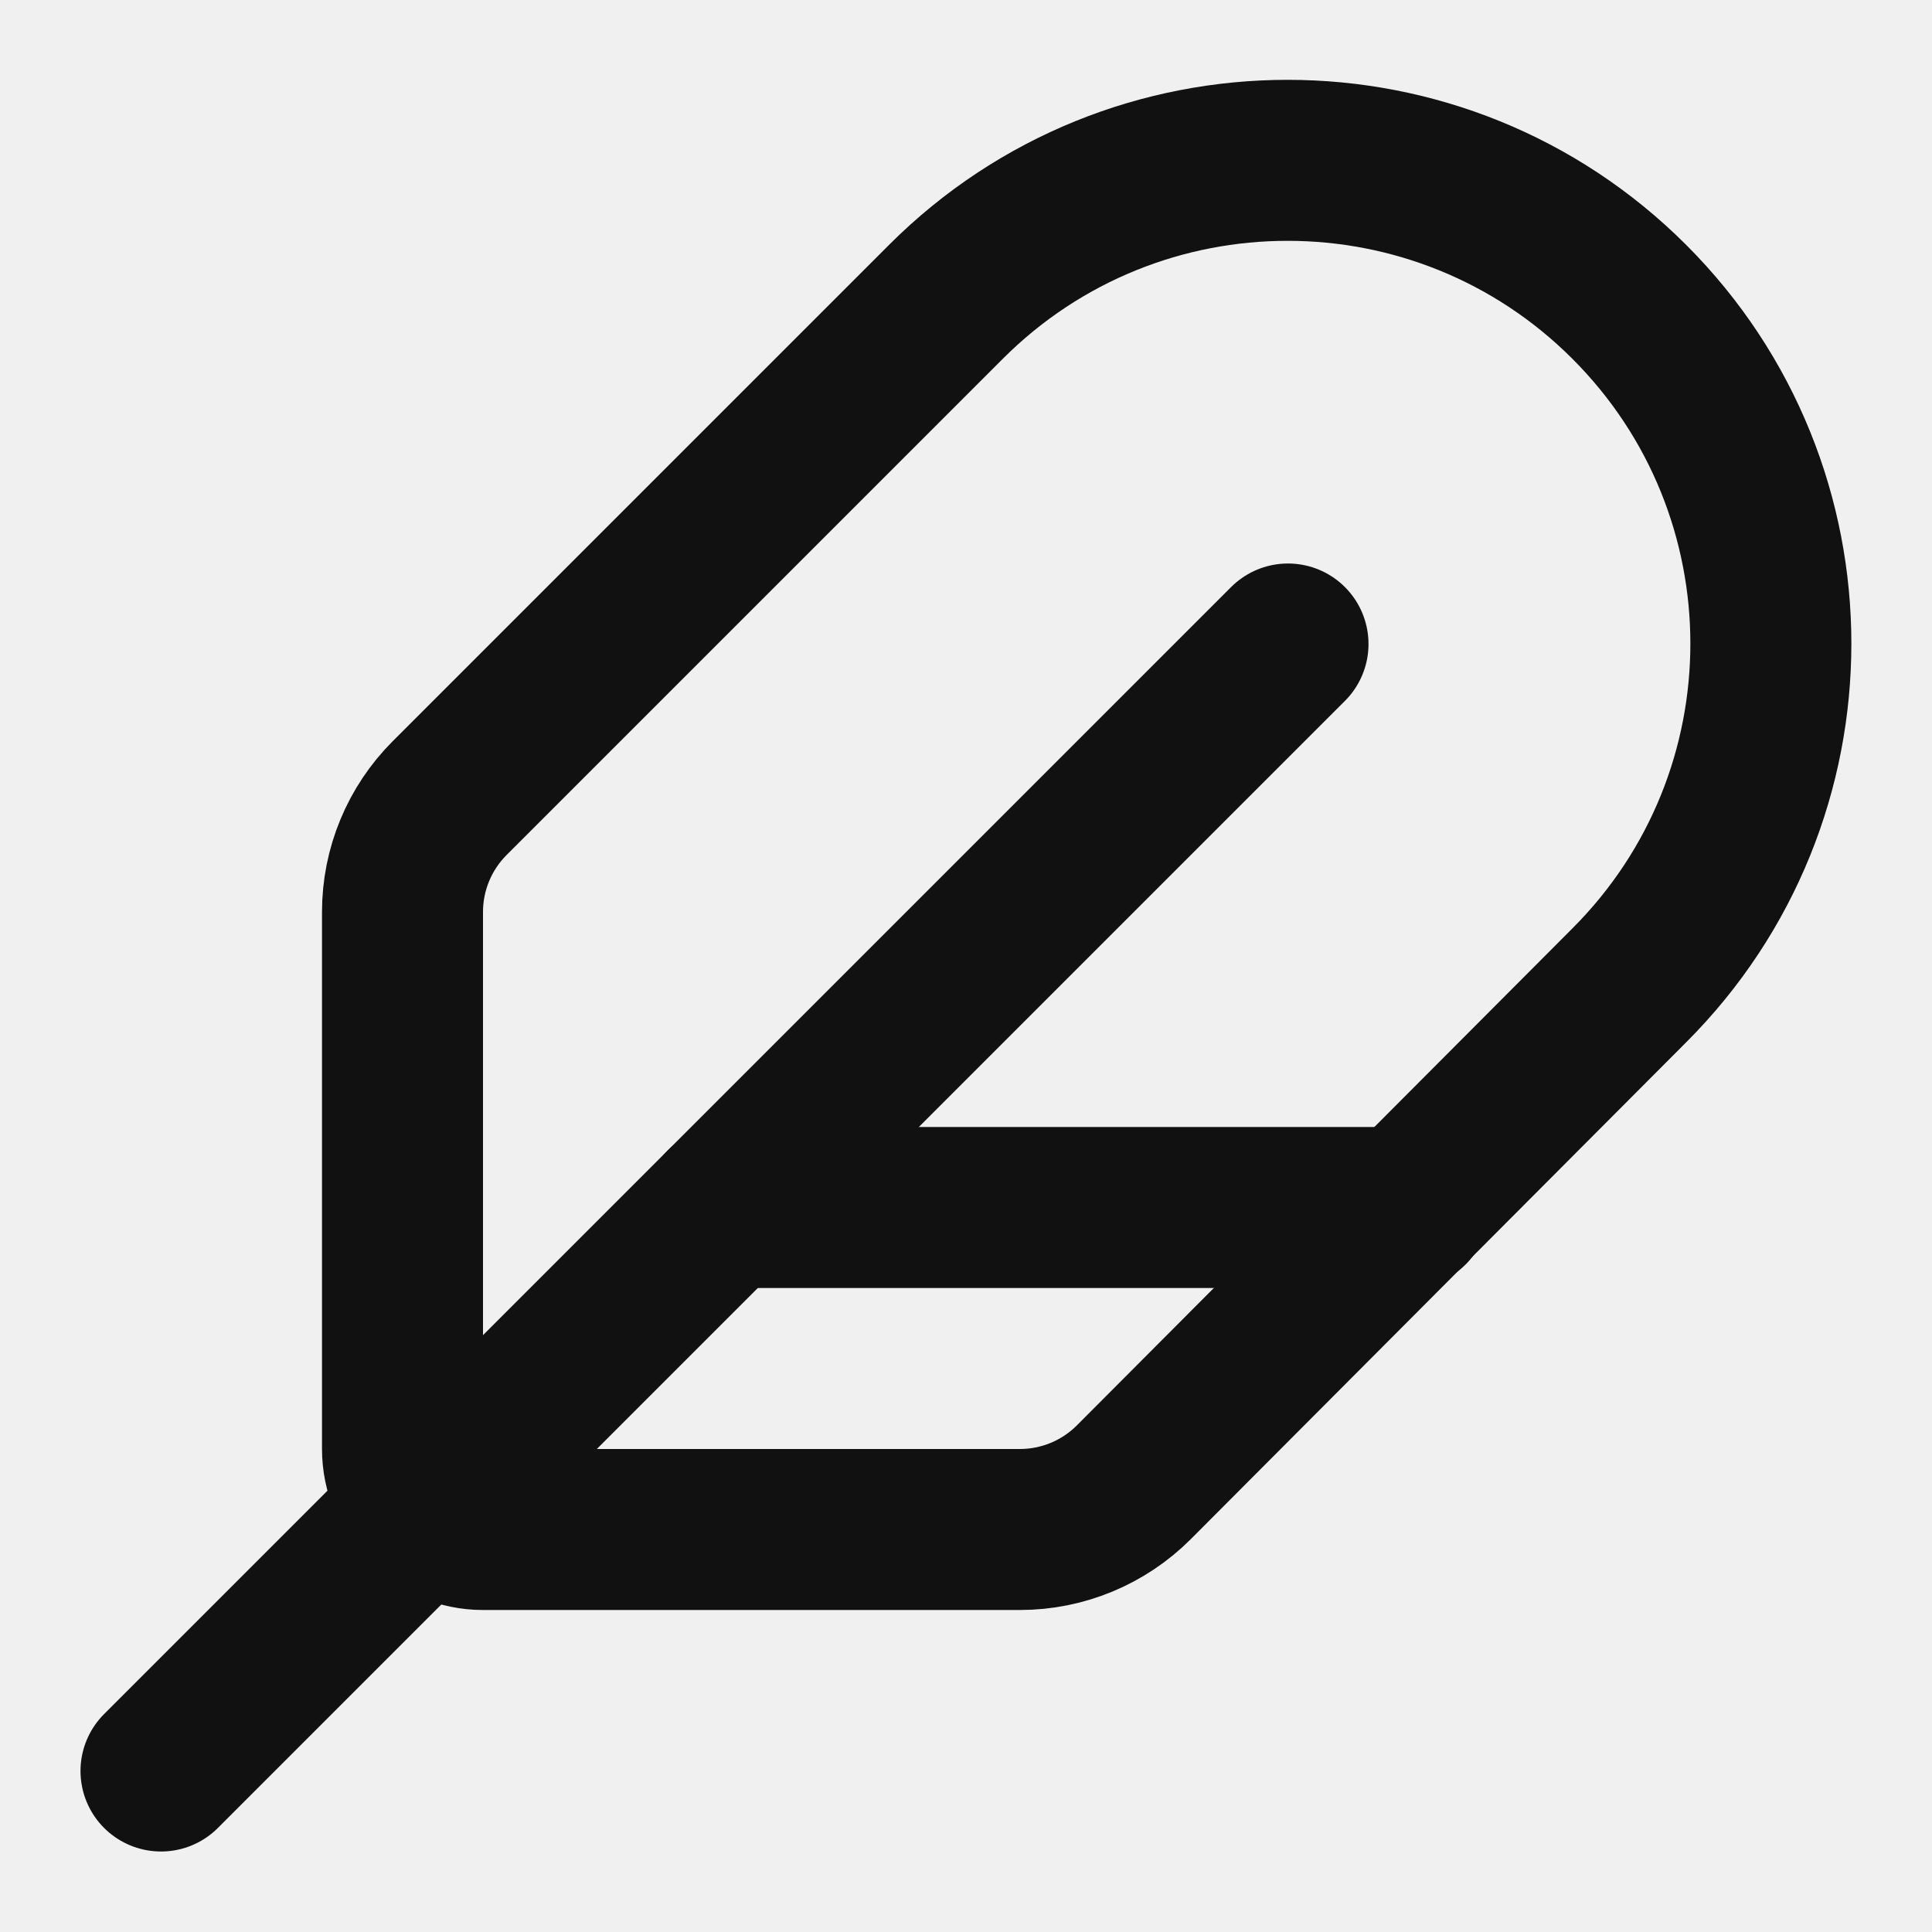
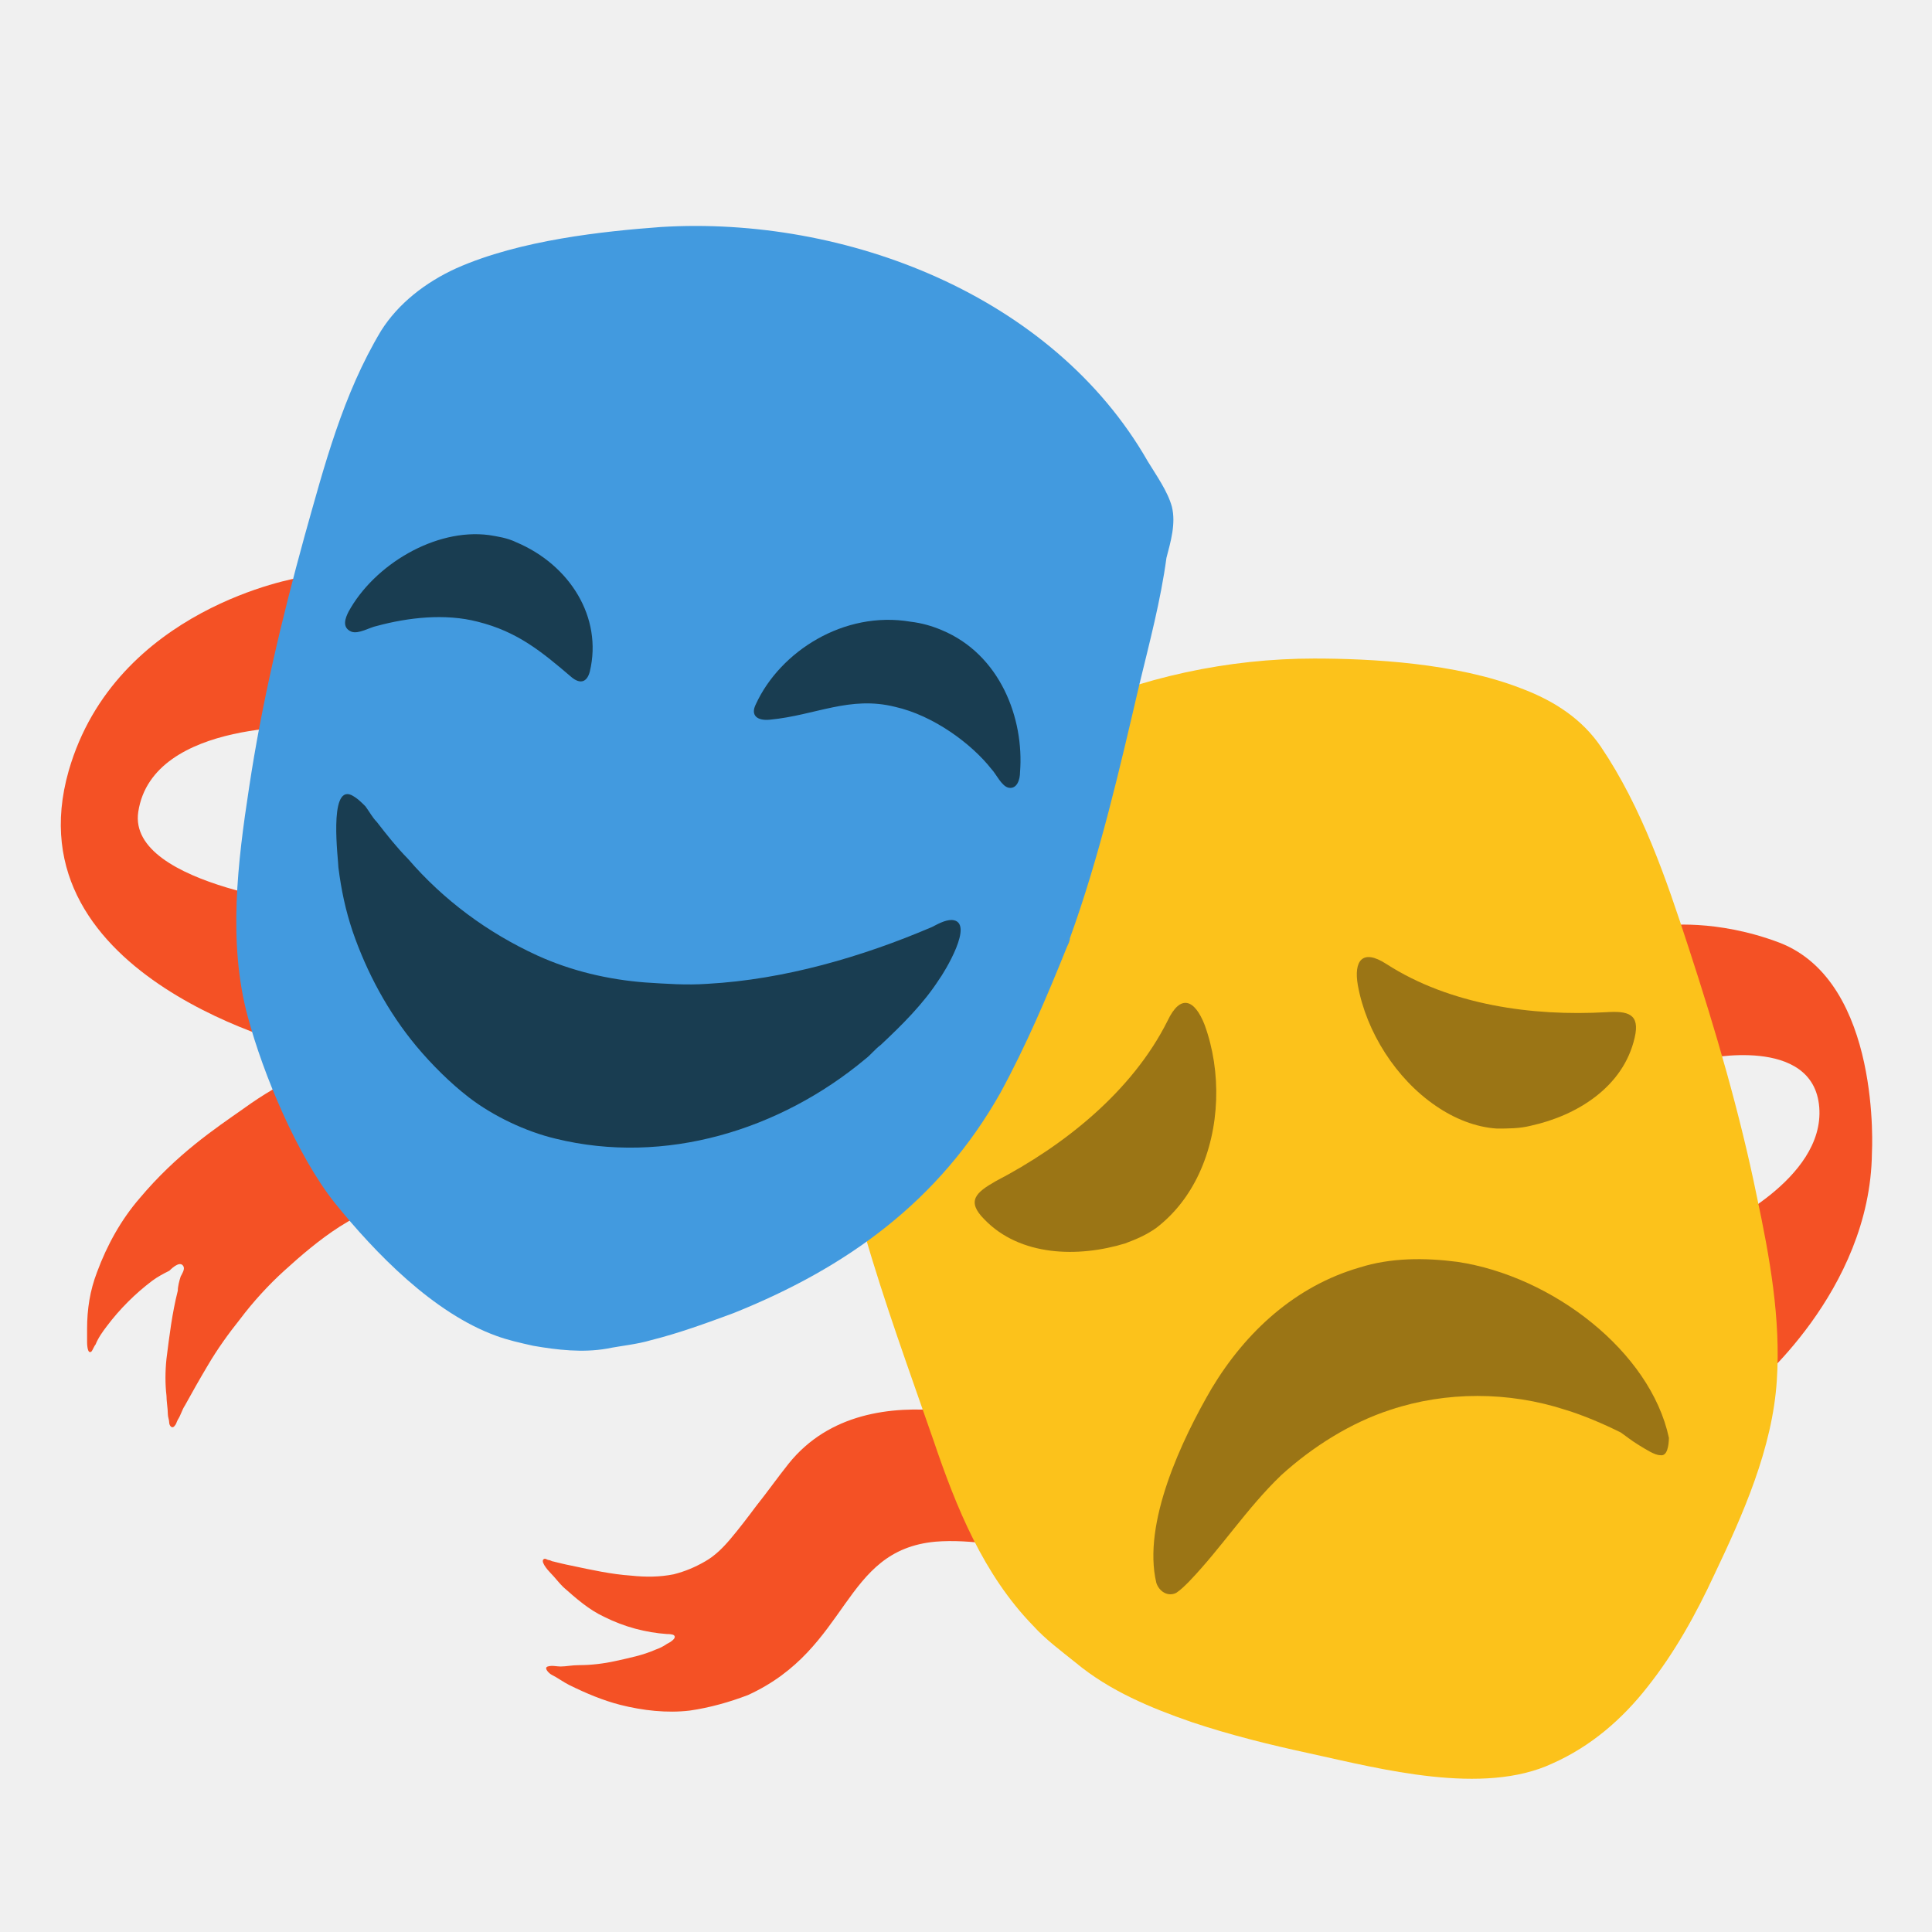
- <svg xmlns="http://www.w3.org/2000/svg" viewBox="0 0 24 24" fill="none" stroke="#111" stroke-width="2" stroke-linecap="round" stroke-linejoin="round">
-   <style>@media (prefers-color-scheme: dark){svg{stroke:#fff}}</style>
-   <path d="M12.67 19a2 2 0 0 0 1.416-.588l6.154-6.172a6 6 0 0 0-8.49-8.49L5.586 9.914A2 2 0 0 0 5 11.328V18a1 1 0 0 0 1 1z" />
-   <path d="M16 8 2 22" />
-   <path d="M17.5 15H9" />
+ <svg xmlns="http://www.w3.org/2000/svg" version="1.1" id="レイヤー_1" x="0px" y="0px" viewBox="0 0 128 128" style="enable-background:new 0 0 128 128;" xml:space="preserve">
+   <g>
+     <g>
+       <path style="fill:#F45125;" d="M110.28,61.32l2.63,8.84c0,0,7.24-1.6,7.62,3.2c0.38,4.8-6.77,8-6.77,8l2.26,10.63    c0,0,7.9-6.4,8-15.61c0,0,0.66-11.29-6.11-13.92C113.67,60.85,110.28,61.32,110.28,61.32z" />
+       <path style="fill:#F45125;" d="M68.71,94.99c0,0-11.1-4.7-16.46,1.98c-0.75,0.94-1.41,1.88-2.16,2.82    c-0.56,0.75-1.13,1.5-1.69,2.16c-0.47,0.56-1.03,1.13-1.69,1.5c-0.66,0.38-1.32,0.66-2.07,0.85c-0.94,0.19-1.88,0.19-2.82,0.09    c-1.32-0.09-2.63-0.38-3.95-0.66c-0.47-0.09-0.85-0.19-1.22-0.28c-0.09,0-0.19-0.09-0.28-0.09s-0.19-0.09-0.28-0.09    c-0.38,0.09,0.19,0.75,0.38,0.94c0.28,0.28,0.56,0.66,0.85,0.94c0.85,0.75,1.69,1.5,2.73,1.98c1.32,0.66,2.73,1.03,4.14,1.13    c0.09,0,0.38,0,0.47,0.09c0.19,0.19-0.28,0.47-0.47,0.56c-0.28,0.19-0.47,0.28-0.75,0.38c-0.85,0.38-1.79,0.56-2.63,0.75    c-0.85,0.19-1.69,0.28-2.45,0.28c-0.47,0-0.85,0.09-1.22,0.09c-0.28,0-0.56-0.09-0.85,0s0.09,0.47,0.28,0.56    c0.38,0.19,0.75,0.47,1.13,0.66c1.13,0.56,2.26,1.03,3.39,1.32c1.5,0.38,3.1,0.56,4.61,0.38c1.32-0.19,2.63-0.56,3.86-1.03    c6.77-3.1,6.21-9.59,12.42-10.16c4.61-0.38,11.1,2.07,11.1,2.07L68.71,94.99z" />
+       <path style="fill:#F45125;" d="M19.79,38.28c0,0-12.13,1.98-15.24,12.79C0.61,64.9,20.26,69.5,20.26,69.5l1.22-9.41    c0,0-13.07-1.32-12.32-6.3c0.94-6.21,11.85-5.64,11.85-5.64L19.79,38.28z" />
+       <path style="fill:#F45125;" d="M20.73,70.92c0,0-1.88,0.56-4.61,2.54c-1.88,1.32-4.42,3.01-6.87,5.93    c-1.22,1.41-2.16,3.1-2.82,4.89c-0.47,1.22-0.66,2.45-0.66,3.76c0,0.28,0,0.56,0,0.85c0,0.09,0,0.85,0.28,0.66    c0.09-0.09,0.19-0.38,0.28-0.47c0.19-0.47,0.47-0.85,0.75-1.22c0.85-1.13,1.88-2.16,3.01-3.01c0.38-0.28,0.75-0.47,1.13-0.66    c0.28-0.28,0.75-0.66,0.94-0.28c0.09,0.19-0.09,0.47-0.19,0.66c-0.09,0.28-0.19,0.66-0.19,0.94c-0.38,1.5-0.56,3.01-0.75,4.51    c-0.09,0.85-0.09,1.69,0,2.45c0,0.38,0.09,0.85,0.09,1.22c0,0.19,0.09,0.38,0.09,0.56c0,0.19,0.19,0.47,0.38,0.19    c0.09-0.09,0.09-0.19,0.19-0.38c0.19-0.28,0.28-0.66,0.47-0.94c0.47-0.85,0.94-1.69,1.5-2.63c0.66-1.13,1.41-2.16,2.16-3.1    c0.85-1.13,1.88-2.26,2.92-3.2c1.13-1.03,2.35-2.07,3.67-2.92c0.75-0.47,1.6-0.94,2.45-1.32L20.73,70.92z" />
+       <g>
+         <path style="fill:#FCC21B;" d="M116.4,79.29c-1.13-5.55-2.73-11.01-4.51-16.46c-1.5-4.61-3.1-9.31-5.83-13.36     c-1.22-1.79-3.01-3.01-5.27-3.86c-4.33-1.69-9.97-1.98-13.73-1.98c-5.64,0-11.48,1.22-16.74,3.67     c-1.88,5.64-7.05,19.94-14.86,26.34c0.47,2.63,1.03,5.36,1.79,8c1.32,4.61,3.01,9.22,4.61,13.83c1.5,4.42,3.29,8.84,6.58,12.23     c0.85,0.94,1.88,1.69,2.82,2.45c2.26,1.88,4.99,3.01,7.71,3.95c2.54,0.85,5.17,1.5,7.81,2.07c4.7,1.03,11.48,2.82,16.08,0.66     c2.54-1.13,4.61-2.92,6.3-5.08c1.79-2.26,3.2-4.8,4.42-7.43c1.88-3.95,3.86-8.37,4.14-12.89     C117.99,87.38,117.24,83.24,116.4,79.29z" />
+         <path style="fill:#429ADF;" d="M77.64,33.57c-0.28-1.03-1.03-2.07-1.6-3.01c-6.3-11.01-20.04-16.27-32.26-15.52     c-3.76,0.28-9.31,0.85-13.54,2.73c-2.07,0.94-3.86,2.35-4.99,4.14c-2.54,4.23-3.76,8.94-5.08,13.64     C18.67,41,17.35,46.55,16.5,52.2c-0.75,4.89-1.41,10.25-0.09,15.14c1.03,3.86,3.29,9.22,5.74,12.32     c2.73,3.39,6.58,7.34,10.72,8.84c0.75,0.28,1.6,0.47,2.45,0.66c1.6,0.28,3.29,0.47,4.89,0.19c0.94-0.19,1.98-0.28,2.92-0.56     c1.88-0.47,3.67-1.13,5.46-1.79c7.52-3.01,13.64-7.43,17.68-14.58c1.69-3.1,3.1-6.4,4.42-9.69c0.09-0.19,0.19-0.38,0.19-0.56     c1.98-5.46,3.29-11.19,4.61-16.84c0.66-2.73,1.41-5.55,1.79-8.37C77.55,35.92,77.92,34.7,77.64,33.57z" />
+       </g>
+     </g>
+     <path style="fill:#193D51;" d="M23.09,40.53c1.69-3.1,5.74-5.55,9.31-5.08c0.56,0.09,1.22,0.19,1.79,0.47   c3.57,1.5,5.74,4.99,4.89,8.56c-0.19,0.75-0.66,0.85-1.22,0.38c-1.98-1.69-3.57-3.01-6.21-3.67c-2.16-0.56-4.61-0.28-6.68,0.28   c-0.47,0.09-1.22,0.56-1.69,0.38C22.61,41.57,22.9,40.91,23.09,40.53z" />
+     <path style="fill:#193D51;" d="M62.21,64.9c-1.03,1.6-2.45,3.01-3.86,4.33c-0.38,0.28-0.66,0.66-1.03,0.94   c-5.64,4.7-13.26,7.05-20.51,5.27c-1.98-0.47-4.14-1.5-5.74-2.73c-1.22-0.94-2.45-2.16-3.48-3.39c-1.88-2.26-3.29-4.89-4.23-7.62   c-0.47-1.41-0.75-2.73-0.94-4.23c0-0.47-0.66-5.46,0.85-4.8c0.38,0.19,0.66,0.47,0.94,0.75c0.28,0.38,0.47,0.75,0.75,1.03   c0.66,0.85,1.32,1.69,2.07,2.45c2.35,2.73,5.27,4.89,8.56,6.4c2.26,1.03,4.7,1.6,7.15,1.79c1.41,0.09,2.73,0.19,4.14,0.09   c5.08-0.28,10.25-1.79,14.86-3.76c0.38-0.19,0.85-0.47,1.32-0.47C64.66,61.04,62.5,64.52,62.21,64.9z" />
+     <path style="fill:#193D51;" d="M67.58,51.16c0,0.47-0.19,1.13-0.75,1.03c-0.47-0.09-0.85-0.94-1.13-1.22   c-1.32-1.69-3.86-3.57-6.4-4.14c-3.01-0.75-5.27,0.56-8.28,0.85c-0.85,0.09-1.32-0.28-0.94-1.03c1.6-3.48,5.83-6.21,10.25-5.46   c0.75,0.09,1.41,0.28,2.07,0.56C66.26,43.36,67.86,47.59,67.58,51.16z" />
+     <path style="fill:#9B7515;" d="M91.84,63.86c4.23,2.73,9.69,3.48,14.58,3.2c1.41-0.09,2.26,0.09,1.88,1.69   c-0.75,3.29-3.86,5.17-6.87,5.83c-0.75,0.19-1.5,0.19-2.26,0.19c-1.41-0.09-2.82-0.66-4.04-1.5c-2.63-1.79-4.61-4.89-5.17-8   C89.68,63.67,90.25,62.83,91.84,63.86z" />
+     <path style="fill:#9B7515;" d="M65.22,80.79C64,79.57,64.66,79,65.98,78.25c4.51-2.35,9.03-5.93,11.38-10.63   c0.85-1.79,1.79-1.41,2.45,0.28c1.13,3.1,1.03,6.87-0.38,9.88c-0.66,1.41-1.6,2.63-2.82,3.57c-0.66,0.47-1.32,0.75-2.07,1.03   C71.43,83.33,67.58,83.24,65.22,80.79z" />
+     <path style="fill:#9B7515;" d="M110,96.41c-0.38,0-0.94-0.38-1.41-0.66c-0.47-0.28-0.94-0.66-1.22-0.85   c-1.13-0.56-2.45-1.13-3.67-1.5c-3.76-1.22-7.9-1.22-11.57,0c-2.63,0.85-5.17,2.45-7.24,4.33c-2.26,2.16-3.95,4.8-6.11,7.05   c-0.28,0.28-0.56,0.56-0.85,0.75c-0.56,0.28-1.13-0.09-1.32-0.66c-0.94-3.95,1.69-9.5,3.67-12.89c2.26-3.76,5.55-6.77,9.78-8   c2.07-0.66,4.33-0.66,6.49-0.38c6.3,0.94,12.79,5.93,14.02,11.66C110.56,95.75,110.47,96.5,110,96.41z" />
+   </g>
</svg>
